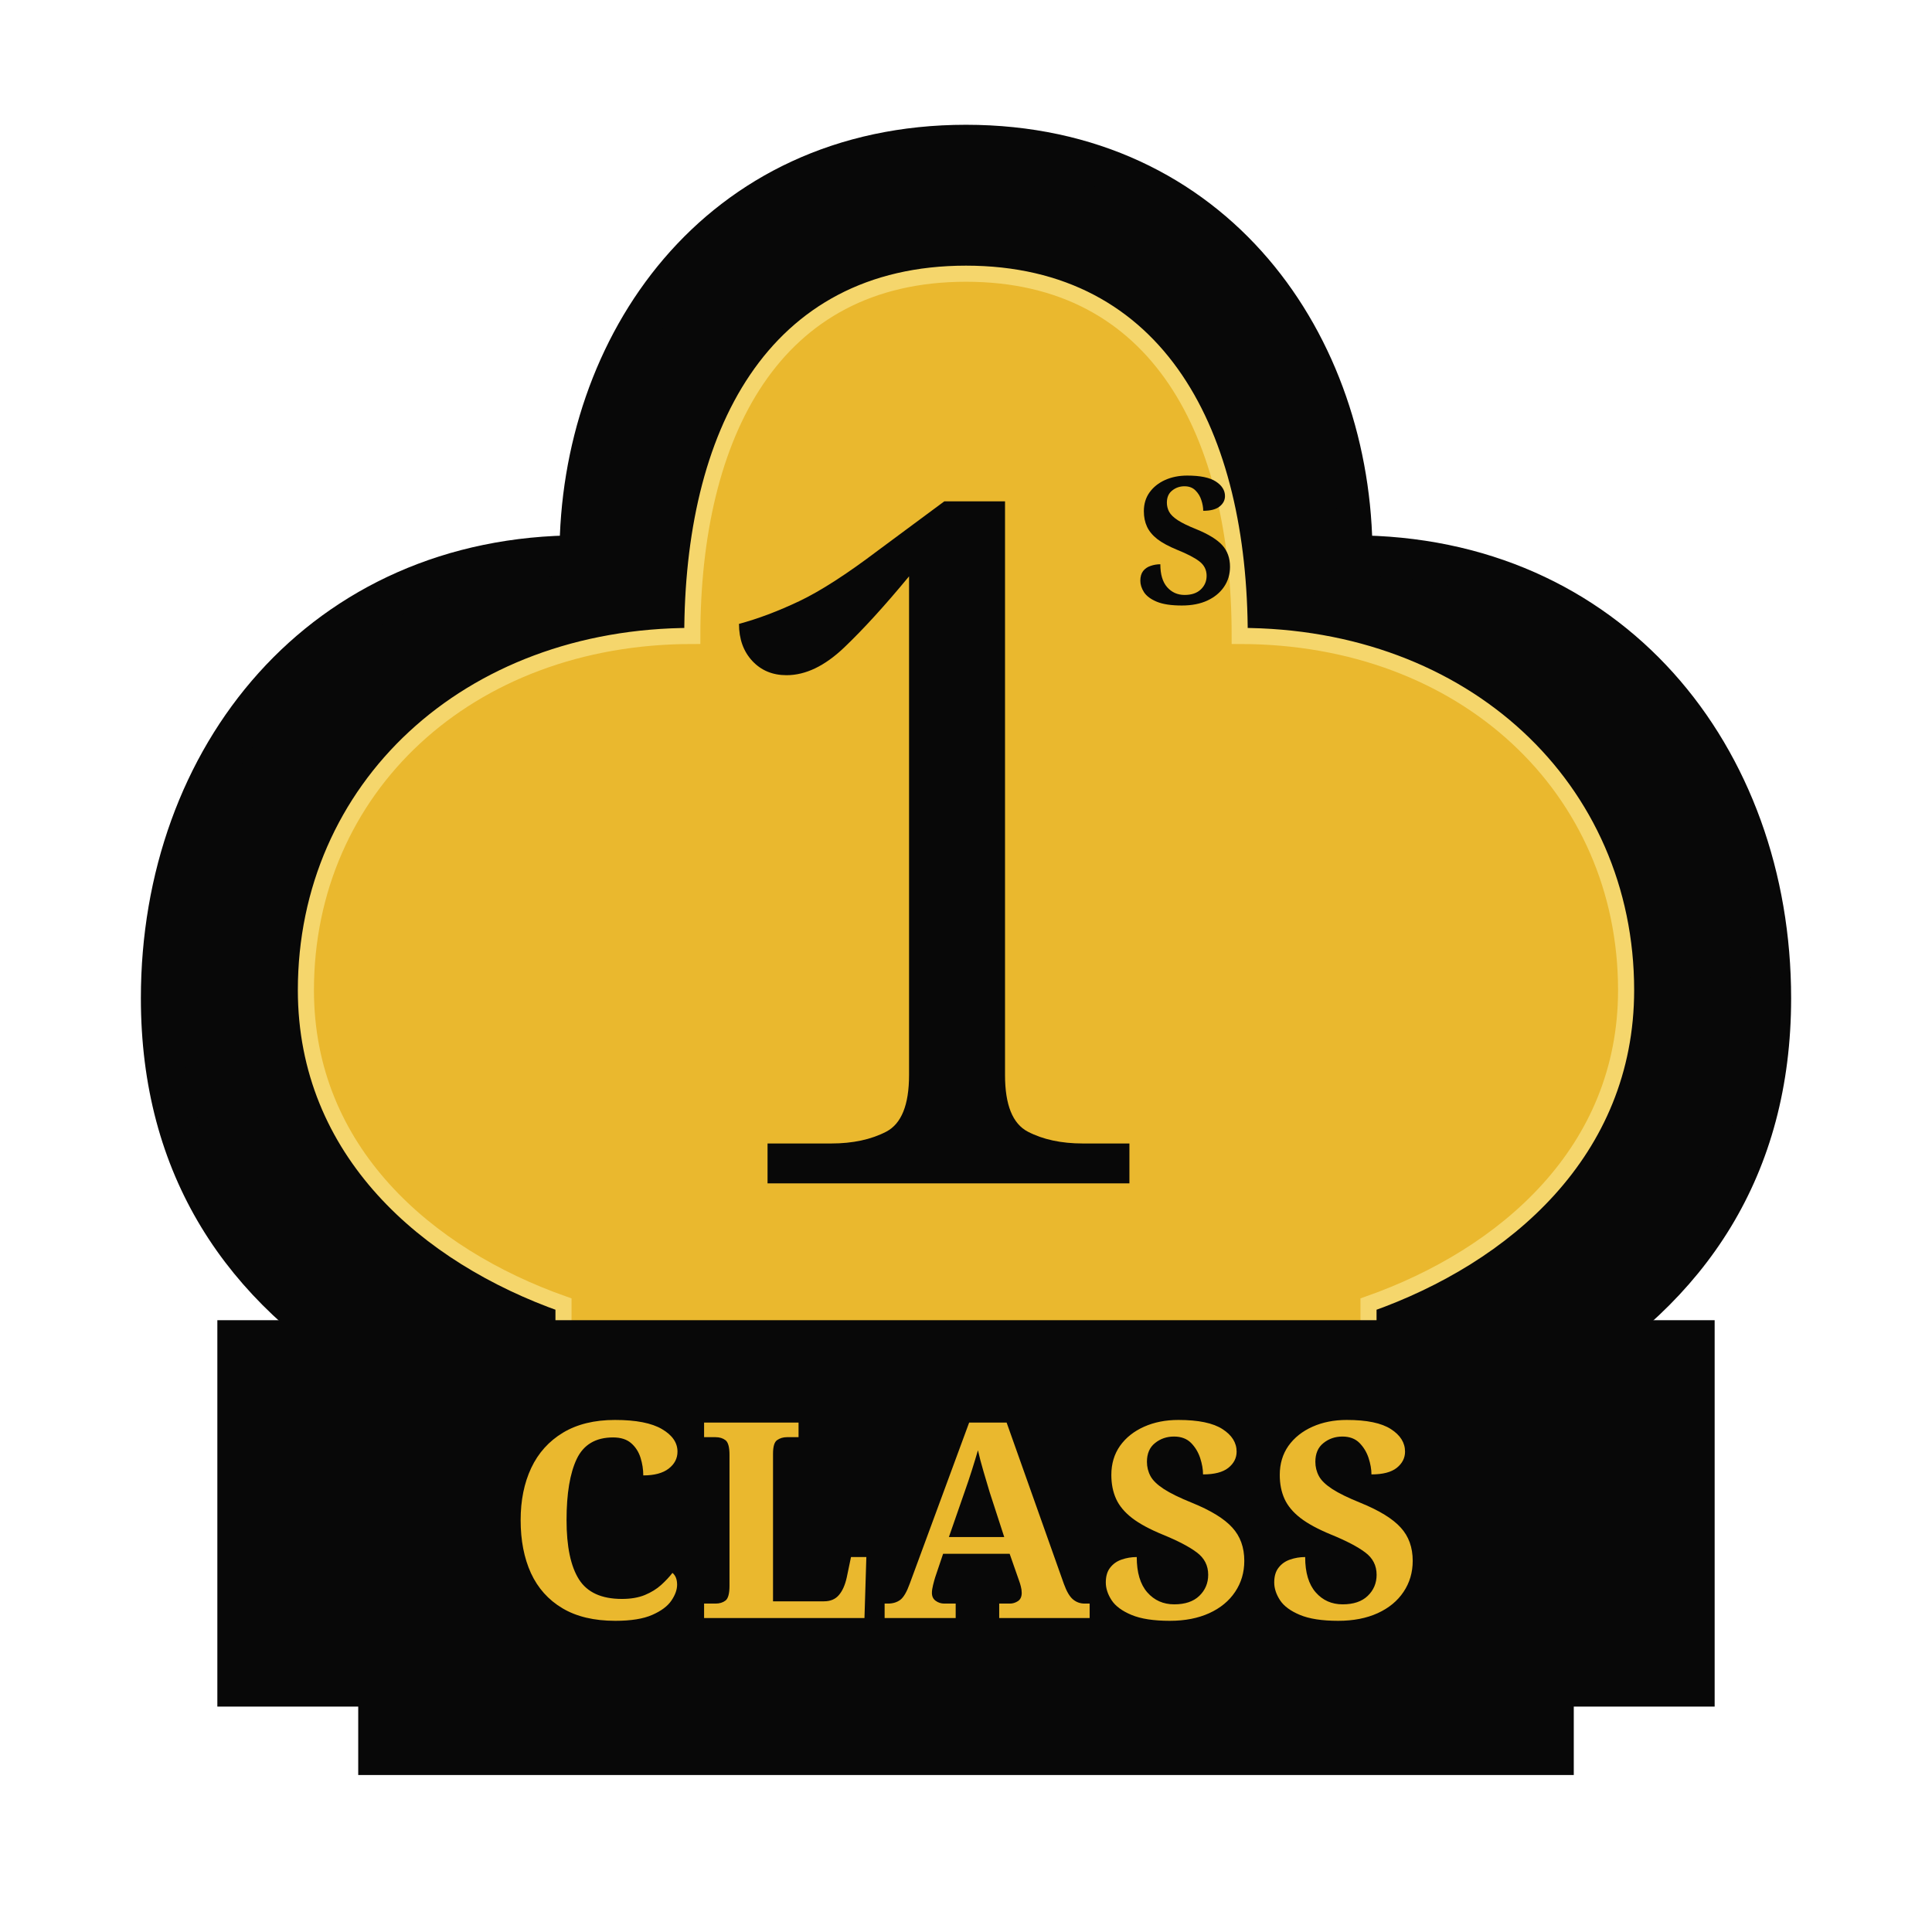
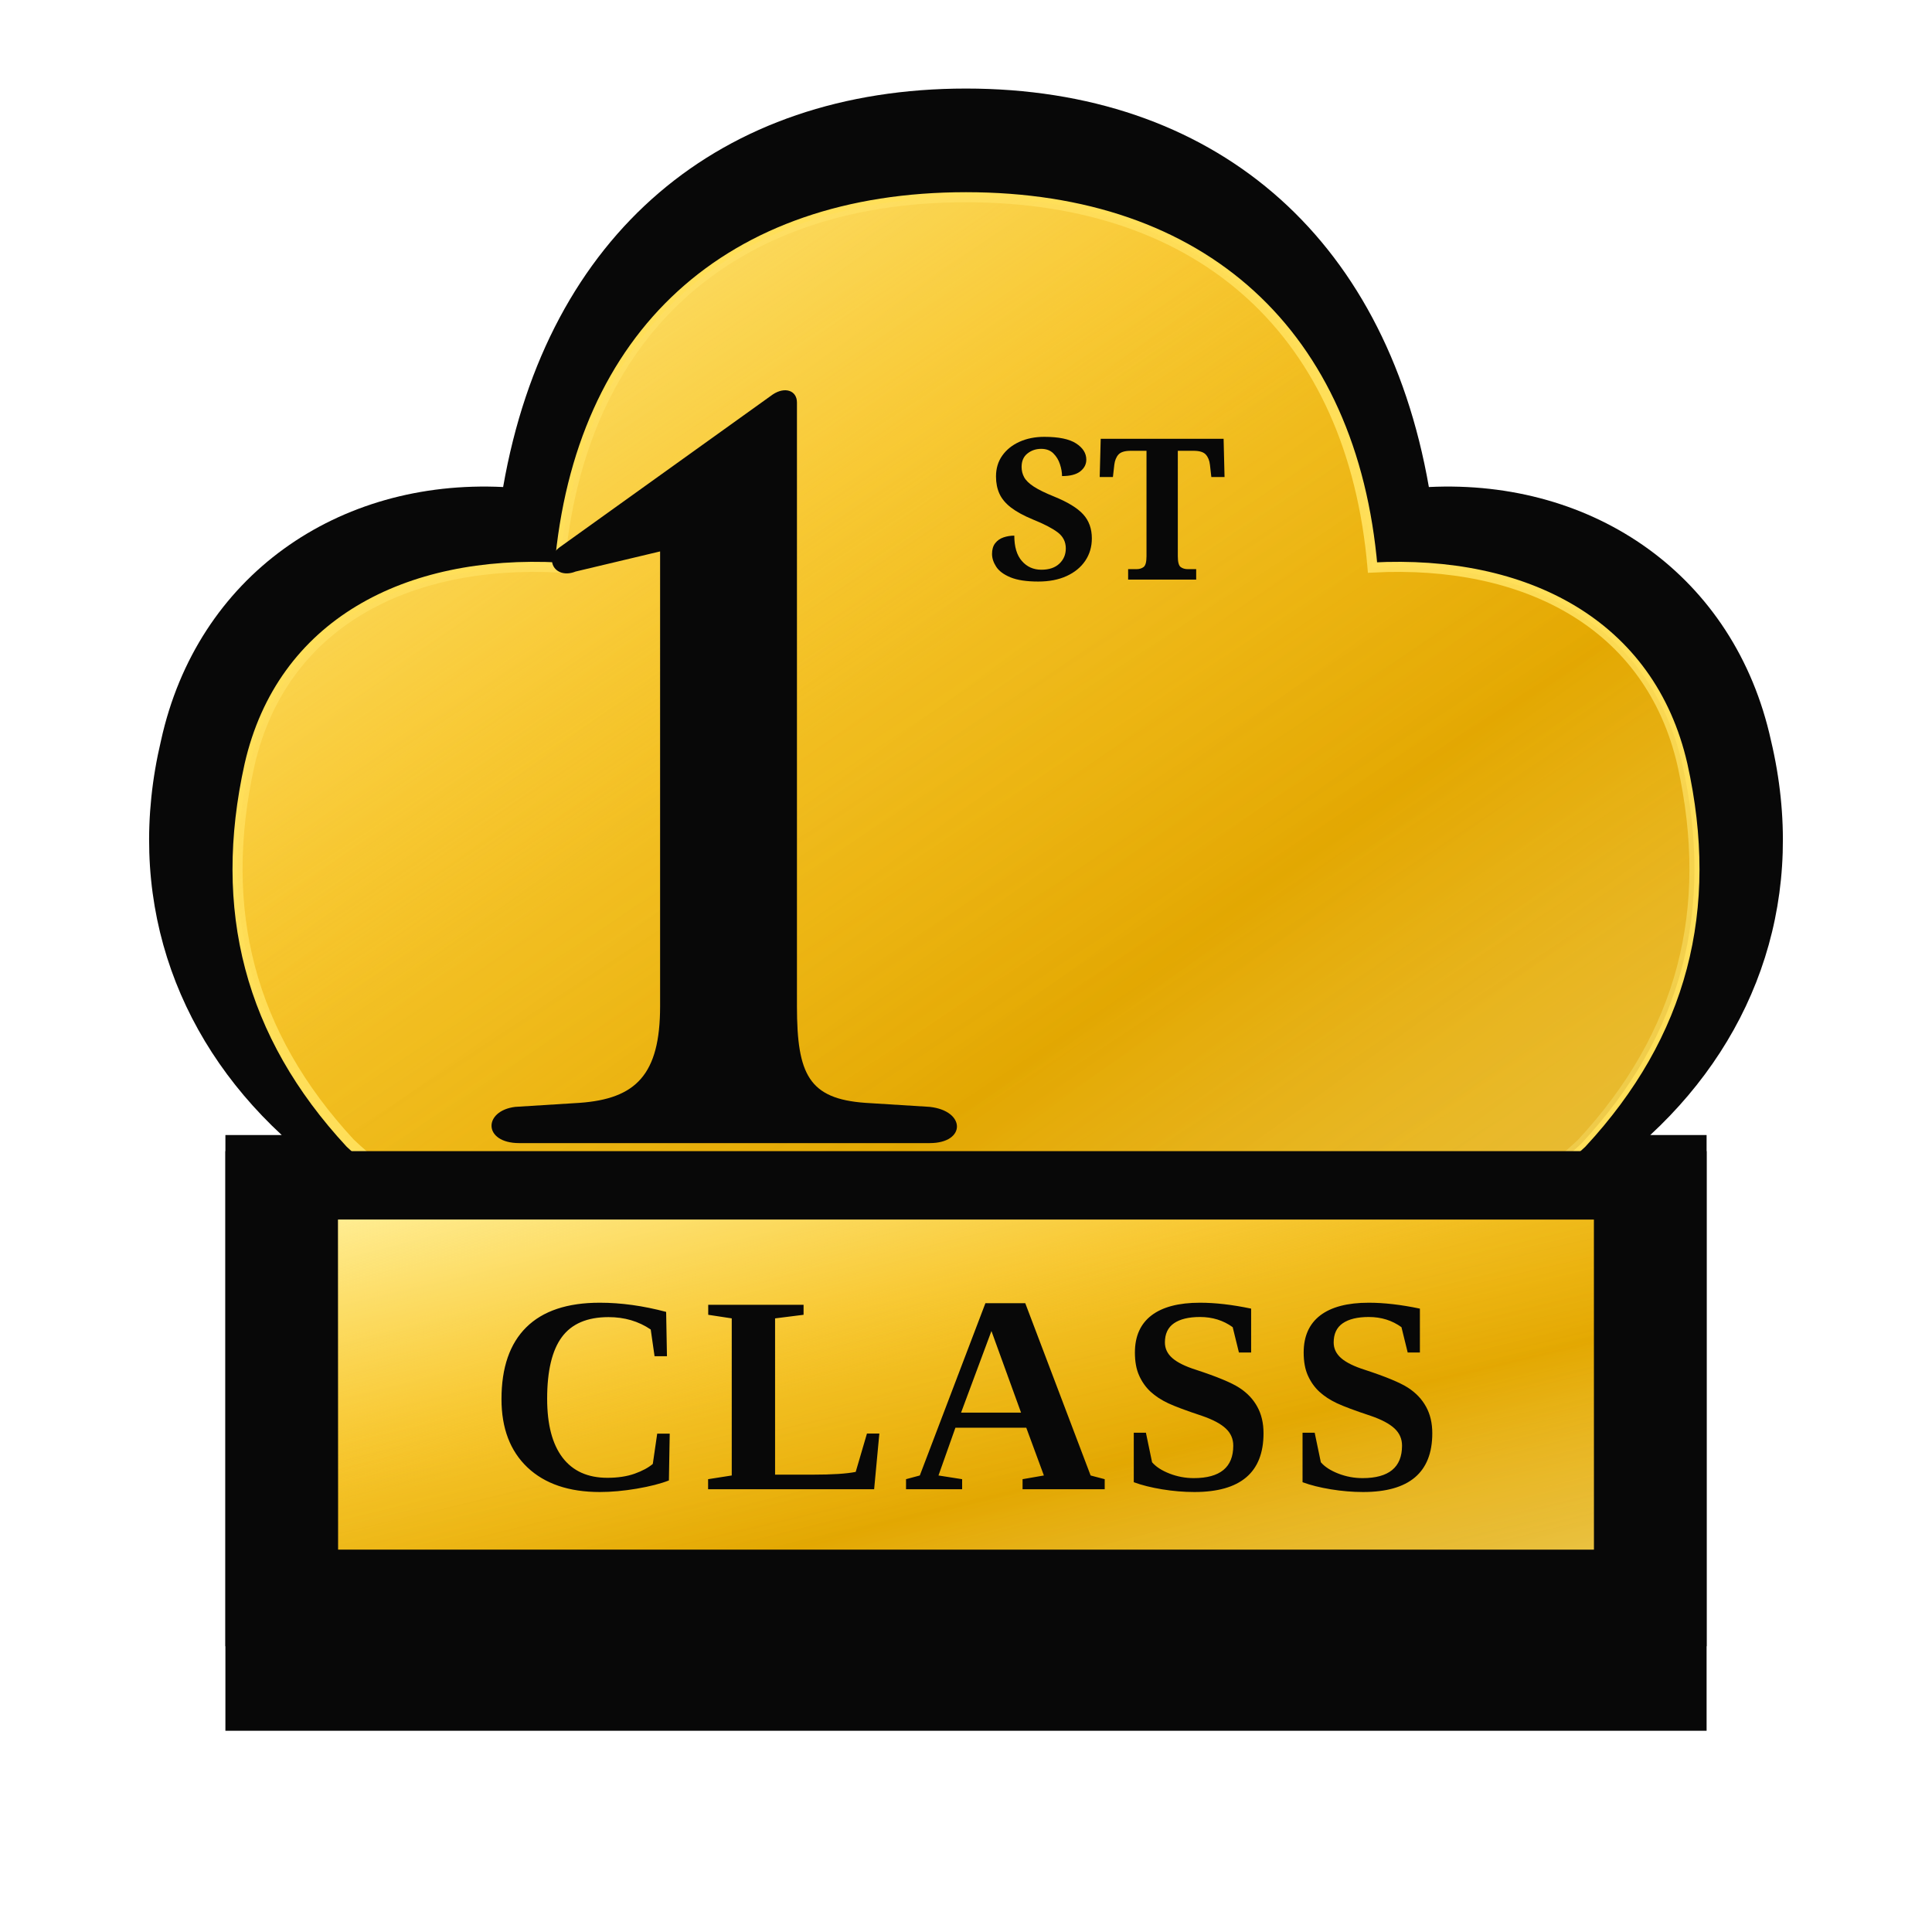
- <svg xmlns="http://www.w3.org/2000/svg" viewBox="0 0 240 240" role="img" aria-labelledby="title">
-   <rect width="240" height="240" fill="#fff" />
-   <path d="M120 18C89 18 72 43 72 69C40 69 20 94 20 124C20 145 30 160 47 170V218H193V170C210 160 220 145 220 124C220 94 200 69 168 69C168 43 151 18 120 18Z" fill="#080808" stroke="#080808" stroke-width="5" />
-   <path d="M120 34C96 34 86 54 86 79C58 79 38 98 38 123C38 143 53 156 70 162V198H170V162C187 156 202 143 202 123C202 98 182 79 154 79C154 54 144 34 120 34Z" fill="#eab82e" stroke="#f5d66c" stroke-width="2" />
-   <text x="117" y="147" font-family="Georgia,serif" font-size="118" text-anchor="middle" fill="#080808">1</text>
-   <text x="141" y="75" font-family="Georgia,serif" font-weight="bold" font-size="22" fill="#080808">ST</text>
-   <rect x="27" y="164" width="186" height="48" fill="#080808" />
-   <text x="120" y="201" font-family="Georgia,serif" font-weight="bold" font-size="34" text-anchor="middle" fill="#eab82e" letter-spacing="1">CLASS</text>
+ <svg xmlns="http://www.w3.org/2000/svg" viewBox="0 0 480 480" role="img" aria-labelledby="title desc">
+   <defs>
+     <linearGradient id="gold" x1="0" y1="0" x2="1" y2="1">
+       <stop offset="0" stop-color="#ffe46b" />
+       <stop offset=".34" stop-color="#f7c72f" />
+       <stop offset=".68" stop-color="#e5a900" />
+       <stop offset="1" stop-color="#ffd951" />
+     </linearGradient>
+     <linearGradient id="shine" x1="0" y1="0" x2="0.9" y2="1">
+       <stop offset="0" stop-color="#fff0a2" stop-opacity=".72" />
+       <stop offset=".48" stop-color="#f9c52c" stop-opacity="0" />
+       <stop offset="1" stop-color="#9b6800" stop-opacity=".2" />
+     </linearGradient>
+   </defs>
+   <rect width="480" height="480" fill="#fff" />
+   <path d="M70 282C43 257 31 222 40 184C49 143 84 119 125 121C136 58 179 22 240 22C301 22 344 58 355 121C396 119 431 143 440 184C449 222 437 257 410 282L424 282V430H56V282Z" fill="#080808" />
+   <path d="M87 284C62 257 54 226 62 190C70 155 101 139 139 141C144 83 181 49 240 49C299 49 336 83 341 141C379 139 410 155 418 190C426 226 418 257 393 284C375 301 355 309 333 312H147C125 309 105 301 87 284Z" fill="url(#gold)" stroke="#ffdf59" stroke-width="2.5" />
+   <path d="M87 284C62 257 54 226 62 190C70 155 101 139 139 141C144 83 181 49 240 49C299 49 336 83 341 141C379 139 410 155 418 190C426 226 418 257 393 284C375 301 355 309 333 312H147C125 309 105 301 87 284Z" fill="url(#shine)" />
+   <path d="M56 286H424V409H56Z" fill="#080808" />
+   <path d="M84 303H396V385H84Z" fill="url(#gold)" />
+   <path d="M84 303H396V385H84Z" fill="url(#shine)" />
+   <path d="M198 100C198 97 195 96 192 98L139 136C135 139 138 144 143 142L164 137V250C164 267 158 273 144 274L128 275C120 276 120 284 129 284H231C240 284 240 276 231 275L215 274C201 273 198 267 198 250Z" fill="#080808" />
+   <text x="245" y="144" fill="#080808" font-family="Georgia,serif" font-size="49" font-weight="700">ST</text>
+   <text x="240" y="370" text-anchor="middle" fill="#080808" font-family="Georgia,'Times New Roman',serif" font-size="70" font-weight="700" letter-spacing="3">CLASS</text>
</svg>
